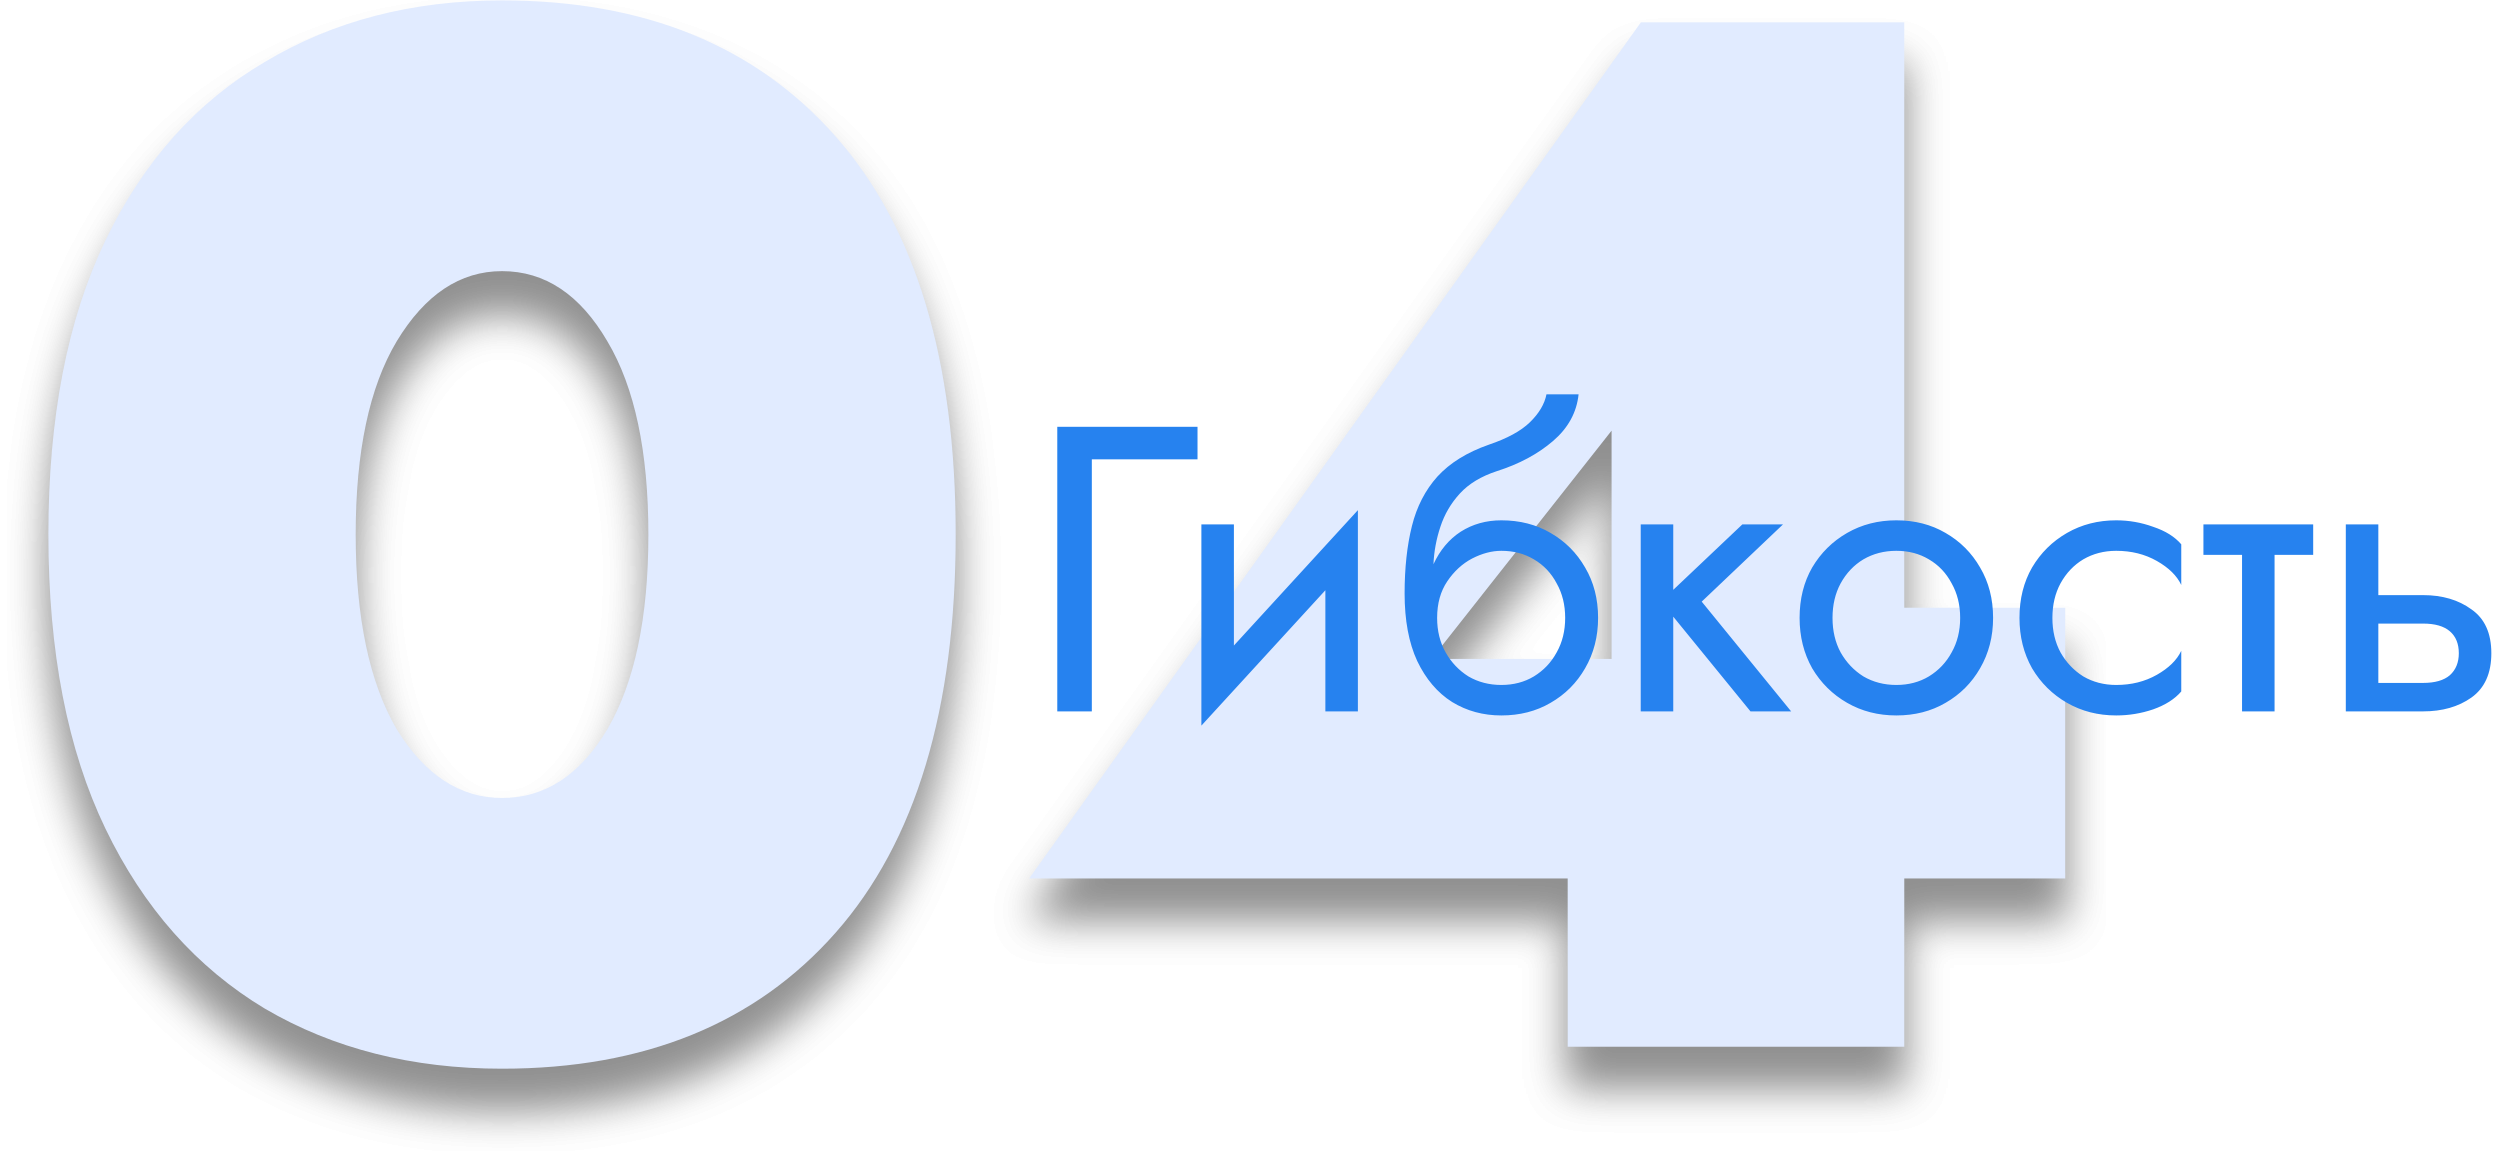
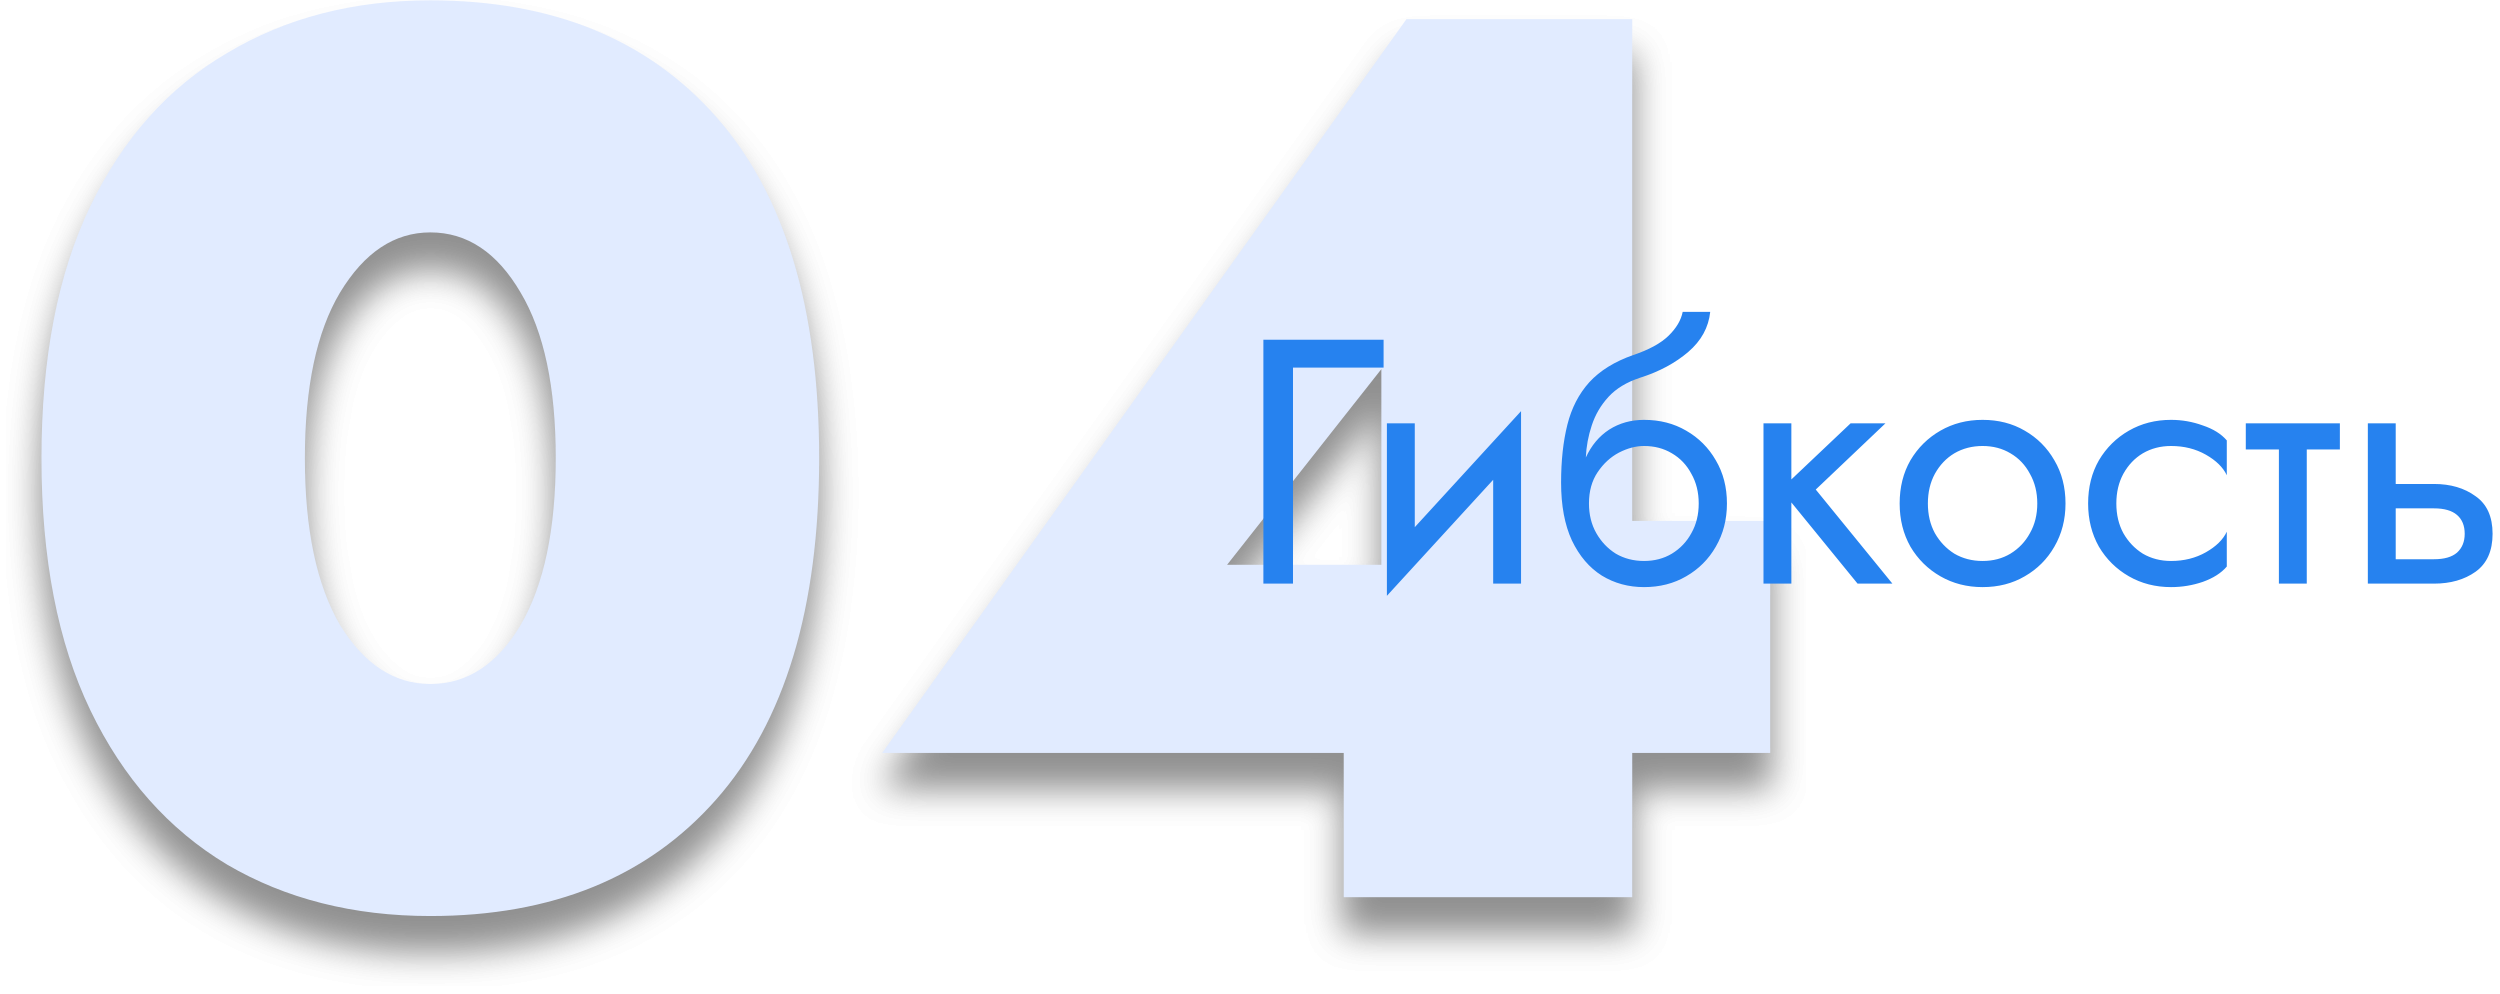
- <svg xmlns="http://www.w3.org/2000/svg" width="246" height="114" viewBox="0 0 246 114" fill="none">
+ <svg xmlns="http://www.w3.org/2000/svg" width="287" height="114" viewBox="0 0 287 114" fill="none">
  <g filter="url(#filter0_dd)">
    <path d="M4.76 52.6C4.76 41.08 6.632 31.432 10.376 23.656C14.12 15.88 19.352 10.024 26.072 6.088C32.792 2.056 40.568 0.04 49.4 0.04C63.416 0.04 74.36 4.504 82.232 13.432C90.104 22.36 94.04 35.416 94.04 52.6C94.04 69.784 90.104 82.84 82.232 91.768C74.36 100.696 63.416 105.16 49.4 105.16C40.568 105.16 32.792 103.192 26.072 99.256C19.352 95.224 14.12 89.32 10.376 81.544C6.632 73.768 4.76 64.12 4.76 52.6ZM35 52.6C35 60.76 36.344 67.144 39.032 71.752C41.816 76.264 45.272 78.52 49.4 78.52C53.624 78.52 57.08 76.264 59.768 71.752C62.456 67.144 63.8 60.76 63.8 52.6C63.8 44.44 62.456 38.104 59.768 33.592C57.08 28.984 53.624 26.68 49.4 26.68C45.272 26.68 41.816 28.984 39.032 33.592C36.344 38.104 35 44.44 35 52.6ZM101.268 86.44L161.46 2.2H187.38V59.8H203.22V86.44H187.38V103H154.26V86.44H101.268ZM140.868 64.84H158.58V42.376L140.868 64.84Z" fill="#E1EBFF" />
  </g>
-   <path d="M104.036 42H117.836V45.2H107.436V70H104.036V42ZM121.416 51.6V63.52L133.616 50.2V70H130.416V58.08L118.216 71.4V51.6H121.416ZM138.213 58.4C138.213 55.893 138.453 53.68 138.933 51.76C139.413 49.84 140.253 48.213 141.453 46.88C142.679 45.547 144.359 44.507 146.493 43.76C148.306 43.147 149.653 42.413 150.533 41.56C151.439 40.68 151.986 39.76 152.173 38.8H155.333C155.146 40.587 154.306 42.12 152.813 43.4C151.319 44.68 149.479 45.667 147.293 46.36C145.746 46.867 144.533 47.6 143.653 48.56C142.773 49.52 142.133 50.613 141.733 51.84C141.333 53.04 141.106 54.267 141.053 55.52C141.693 54.133 142.586 53.067 143.733 52.32C144.906 51.573 146.239 51.2 147.733 51.2C149.546 51.2 151.159 51.613 152.573 52.44C154.013 53.267 155.146 54.4 155.973 55.84C156.826 57.28 157.253 58.933 157.253 60.8C157.253 62.64 156.826 64.293 155.973 65.76C155.146 67.2 154.013 68.333 152.573 69.16C151.159 69.987 149.546 70.4 147.733 70.4C145.946 70.4 144.333 69.96 142.893 69.08C141.453 68.173 140.306 66.827 139.452 65.04C138.626 63.253 138.213 61.04 138.213 58.4ZM141.413 60.8C141.413 62.08 141.693 63.213 142.253 64.2C142.813 65.187 143.559 65.973 144.493 66.56C145.453 67.12 146.533 67.4 147.733 67.4C148.933 67.4 149.999 67.12 150.933 66.56C151.893 65.973 152.639 65.187 153.173 64.2C153.733 63.213 154.013 62.08 154.013 60.8C154.013 59.52 153.733 58.387 153.173 57.4C152.639 56.387 151.893 55.6 150.933 55.04C149.999 54.48 148.933 54.2 147.733 54.2C146.799 54.2 145.839 54.453 144.853 54.96C143.893 55.467 143.079 56.213 142.413 57.2C141.746 58.187 141.413 59.387 141.413 60.8ZM161.448 51.6H164.648V58.04L171.448 51.6H175.448L167.448 59.2L176.248 70H172.248L164.648 60.68V70H161.448V51.6ZM177.08 60.8C177.08 58.933 177.493 57.28 178.32 55.84C179.173 54.4 180.32 53.267 181.76 52.44C183.2 51.613 184.813 51.2 186.6 51.2C188.413 51.2 190.026 51.613 191.44 52.44C192.88 53.267 194.013 54.4 194.84 55.84C195.693 57.28 196.12 58.933 196.12 60.8C196.12 62.64 195.693 64.293 194.84 65.76C194.013 67.2 192.88 68.333 191.44 69.16C190.026 69.987 188.413 70.4 186.6 70.4C184.813 70.4 183.2 69.987 181.76 69.16C180.32 68.333 179.173 67.2 178.32 65.76C177.493 64.293 177.08 62.64 177.08 60.8ZM180.32 60.8C180.32 62.08 180.586 63.213 181.12 64.2C181.68 65.187 182.426 65.973 183.36 66.56C184.32 67.12 185.4 67.4 186.6 67.4C187.8 67.4 188.866 67.12 189.8 66.56C190.76 65.973 191.506 65.187 192.04 64.2C192.6 63.213 192.88 62.08 192.88 60.8C192.88 59.52 192.6 58.387 192.04 57.4C191.506 56.387 190.76 55.6 189.8 55.04C188.866 54.48 187.8 54.2 186.6 54.2C185.4 54.2 184.32 54.48 183.36 55.04C182.426 55.6 181.68 56.387 181.12 57.4C180.586 58.387 180.32 59.52 180.32 60.8ZM201.956 60.8C201.956 62.08 202.222 63.213 202.756 64.2C203.316 65.187 204.062 65.973 204.996 66.56C205.956 67.12 207.036 67.4 208.236 67.4C209.729 67.4 211.062 67.067 212.236 66.4C213.409 65.733 214.209 64.947 214.636 64.04V68.04C213.996 68.787 213.076 69.373 211.876 69.8C210.702 70.2 209.489 70.4 208.236 70.4C206.449 70.4 204.836 69.987 203.396 69.16C201.956 68.333 200.809 67.2 199.956 65.76C199.129 64.293 198.716 62.64 198.716 60.8C198.716 58.933 199.129 57.28 199.956 55.84C200.809 54.4 201.956 53.267 203.396 52.44C204.836 51.613 206.449 51.2 208.236 51.2C209.489 51.2 210.702 51.413 211.876 51.84C213.076 52.24 213.996 52.813 214.636 53.56V57.56C214.209 56.653 213.409 55.867 212.236 55.2C211.062 54.533 209.729 54.2 208.236 54.2C207.036 54.2 205.956 54.48 204.996 55.04C204.062 55.6 203.316 56.387 202.756 57.4C202.222 58.387 201.956 59.52 201.956 60.8ZM216.817 51.6H227.617V54.6H223.817V70H220.617V54.6H216.817V51.6ZM230.828 51.6H234.028V58.56H238.428C240.321 58.56 241.908 59.027 243.188 59.96C244.495 60.867 245.148 62.307 245.148 64.28C245.148 66.253 244.495 67.707 243.188 68.64C241.908 69.547 240.321 70 238.428 70H230.828V51.6ZM238.428 61.36H234.028V67.2H238.428C239.601 67.2 240.481 66.947 241.068 66.44C241.655 65.907 241.948 65.187 241.948 64.28C241.948 63.347 241.655 62.627 241.068 62.12C240.481 61.613 239.601 61.36 238.428 61.36Z" fill="#2682EF" />
+   <path d="M145.036 39H158.836V42.2H148.436V67H145.036V39ZM162.416 48.6V60.52L174.616 47.2V67H171.416V55.08L159.216 68.4V48.6H162.416ZM179.213 55.4C179.213 52.893 179.453 50.68 179.933 48.76C180.413 46.84 181.253 45.213 182.453 43.88C183.679 42.547 185.359 41.507 187.493 40.76C189.306 40.147 190.653 39.413 191.533 38.56C192.439 37.68 192.986 36.76 193.173 35.8H196.333C196.146 37.587 195.306 39.12 193.813 40.4C192.319 41.68 190.479 42.667 188.293 43.36C186.746 43.867 185.533 44.6 184.653 45.56C183.773 46.52 183.133 47.613 182.733 48.84C182.333 50.04 182.106 51.267 182.053 52.52C182.693 51.133 183.586 50.067 184.733 49.32C185.906 48.573 187.239 48.2 188.733 48.2C190.546 48.2 192.159 48.613 193.573 49.44C195.013 50.267 196.146 51.4 196.973 52.84C197.826 54.28 198.253 55.933 198.253 57.8C198.253 59.64 197.826 61.293 196.973 62.76C196.146 64.2 195.013 65.333 193.573 66.16C192.159 66.987 190.546 67.4 188.733 67.4C186.946 67.4 185.333 66.96 183.893 66.08C182.453 65.173 181.306 63.827 180.452 62.04C179.626 60.253 179.213 58.04 179.213 55.4ZM182.413 57.8C182.413 59.08 182.693 60.213 183.253 61.2C183.813 62.187 184.559 62.973 185.493 63.56C186.453 64.12 187.533 64.4 188.733 64.4C189.933 64.4 190.999 64.12 191.933 63.56C192.893 62.973 193.639 62.187 194.173 61.2C194.733 60.213 195.013 59.08 195.013 57.8C195.013 56.52 194.733 55.387 194.173 54.4C193.639 53.387 192.893 52.6 191.933 52.04C190.999 51.48 189.933 51.2 188.733 51.2C187.799 51.2 186.839 51.453 185.853 51.96C184.893 52.467 184.079 53.213 183.413 54.2C182.746 55.187 182.413 56.387 182.413 57.8ZM202.448 48.6H205.648V55.04L212.448 48.6H216.448L208.448 56.2L217.248 67H213.248L205.648 57.68V67H202.448V48.6ZM218.08 57.8C218.08 55.933 218.493 54.28 219.32 52.84C220.173 51.4 221.32 50.267 222.76 49.44C224.2 48.613 225.813 48.2 227.6 48.2C229.413 48.2 231.026 48.613 232.44 49.44C233.88 50.267 235.013 51.4 235.84 52.84C236.693 54.28 237.12 55.933 237.12 57.8C237.12 59.64 236.693 61.293 235.84 62.76C235.013 64.2 233.88 65.333 232.44 66.16C231.026 66.987 229.413 67.4 227.6 67.4C225.813 67.4 224.2 66.987 222.76 66.16C221.32 65.333 220.173 64.2 219.32 62.76C218.493 61.293 218.08 59.64 218.08 57.8ZM221.32 57.8C221.32 59.08 221.586 60.213 222.12 61.2C222.68 62.187 223.426 62.973 224.36 63.56C225.32 64.12 226.4 64.4 227.6 64.4C228.8 64.4 229.866 64.12 230.8 63.56C231.76 62.973 232.506 62.187 233.04 61.2C233.6 60.213 233.88 59.08 233.88 57.8C233.88 56.52 233.6 55.387 233.04 54.4C232.506 53.387 231.76 52.6 230.8 52.04C229.866 51.48 228.8 51.2 227.6 51.2C226.4 51.2 225.32 51.48 224.36 52.04C223.426 52.6 222.68 53.387 222.12 54.4C221.586 55.387 221.32 56.52 221.32 57.8ZM242.956 57.8C242.956 59.08 243.222 60.213 243.756 61.2C244.316 62.187 245.062 62.973 245.996 63.56C246.956 64.12 248.036 64.4 249.236 64.4C250.729 64.4 252.062 64.067 253.236 63.4C254.409 62.733 255.209 61.947 255.636 61.04V65.04C254.996 65.787 254.076 66.373 252.876 66.8C251.702 67.2 250.489 67.4 249.236 67.4C247.449 67.4 245.836 66.987 244.396 66.16C242.956 65.333 241.809 64.2 240.956 62.76C240.129 61.293 239.716 59.64 239.716 57.8C239.716 55.933 240.129 54.28 240.956 52.84C241.809 51.4 242.956 50.267 244.396 49.44C245.836 48.613 247.449 48.2 249.236 48.2C250.489 48.2 251.702 48.413 252.876 48.84C254.076 49.24 254.996 49.813 255.636 50.56V54.56C255.209 53.653 254.409 52.867 253.236 52.2C252.062 51.533 250.729 51.2 249.236 51.2C248.036 51.2 246.956 51.48 245.996 52.04C245.062 52.6 244.316 53.387 243.756 54.4C243.222 55.387 242.956 56.52 242.956 57.8ZM257.817 48.6H268.617V51.6H264.817V67H261.617V51.6H257.817V48.6ZM271.828 48.6H275.028V55.56H279.428C281.321 55.56 282.908 56.027 284.188 56.96C285.495 57.867 286.148 59.307 286.148 61.28C286.148 63.253 285.495 64.707 284.188 65.64C282.908 66.547 281.321 67 279.428 67H271.828V48.6ZM279.428 58.36H275.028V64.2H279.428C280.601 64.2 281.481 63.947 282.068 63.44C282.655 62.907 282.948 62.187 282.948 61.28C282.948 60.347 282.655 59.627 282.068 59.12C281.481 58.613 280.601 58.36 279.428 58.36Z" fill="#2682EF" />
  <defs>
    <filter id="filter0_dd" x="0.76" y="0.04" width="206.46" height="113.12" filterUnits="userSpaceOnUse" color-interpolation-filters="sRGB">
      <feFlood flood-opacity="0" result="BackgroundImageFix" />
      <feColorMatrix in="SourceAlpha" type="matrix" values="0 0 0 0 0 0 0 0 0 0 0 0 0 0 0 0 0 0 127 0" />
      <feOffset dy="4" />
      <feGaussianBlur stdDeviation="2" />
      <feColorMatrix type="matrix" values="0 0 0 0 0 0 0 0 0 0 0 0 0 0 0 0 0 0 0.25 0" />
      <feBlend mode="normal" in2="BackgroundImageFix" result="effect1_dropShadow" />
      <feColorMatrix in="SourceAlpha" type="matrix" values="0 0 0 0 0 0 0 0 0 0 0 0 0 0 0 0 0 0 127 0" />
      <feOffset dy="4" />
      <feGaussianBlur stdDeviation="2" />
      <feColorMatrix type="matrix" values="0 0 0 0 0 0 0 0 0 0 0 0 0 0 0 0 0 0 0.25 0" />
      <feBlend mode="normal" in2="effect1_dropShadow" result="effect2_dropShadow" />
      <feBlend mode="normal" in="SourceGraphic" in2="effect2_dropShadow" result="shape" />
    </filter>
  </defs>
</svg>
